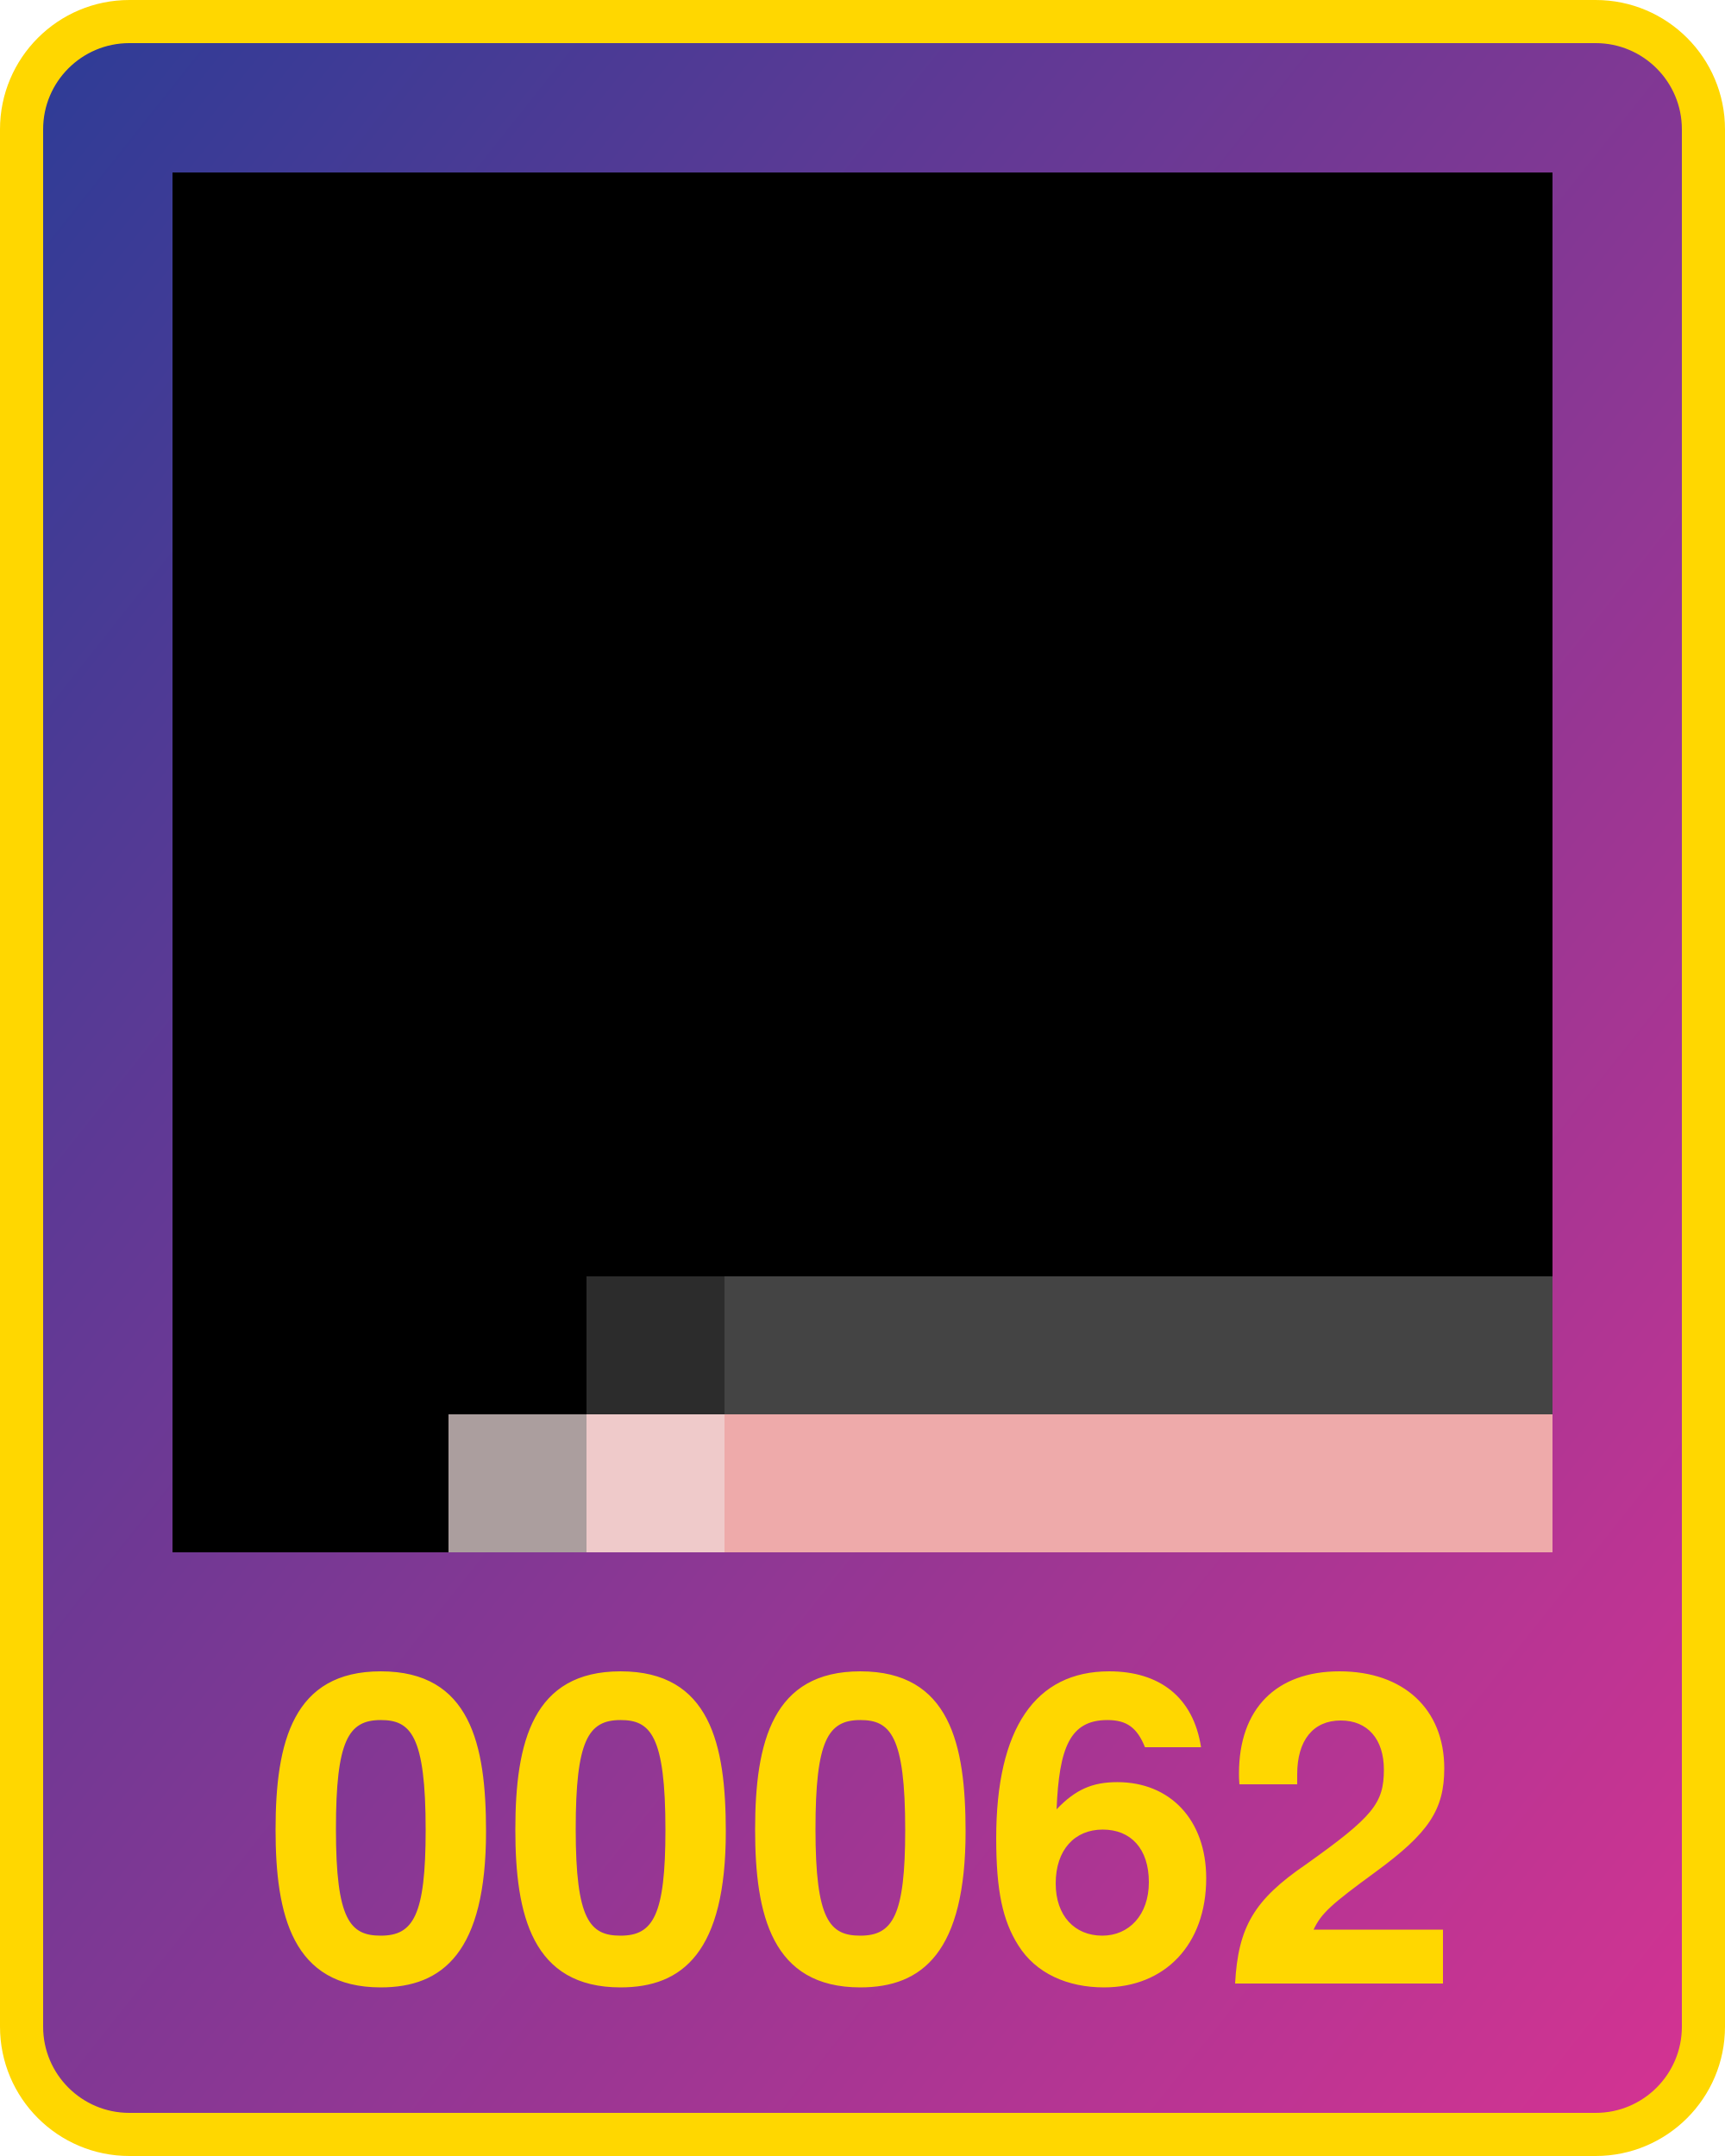
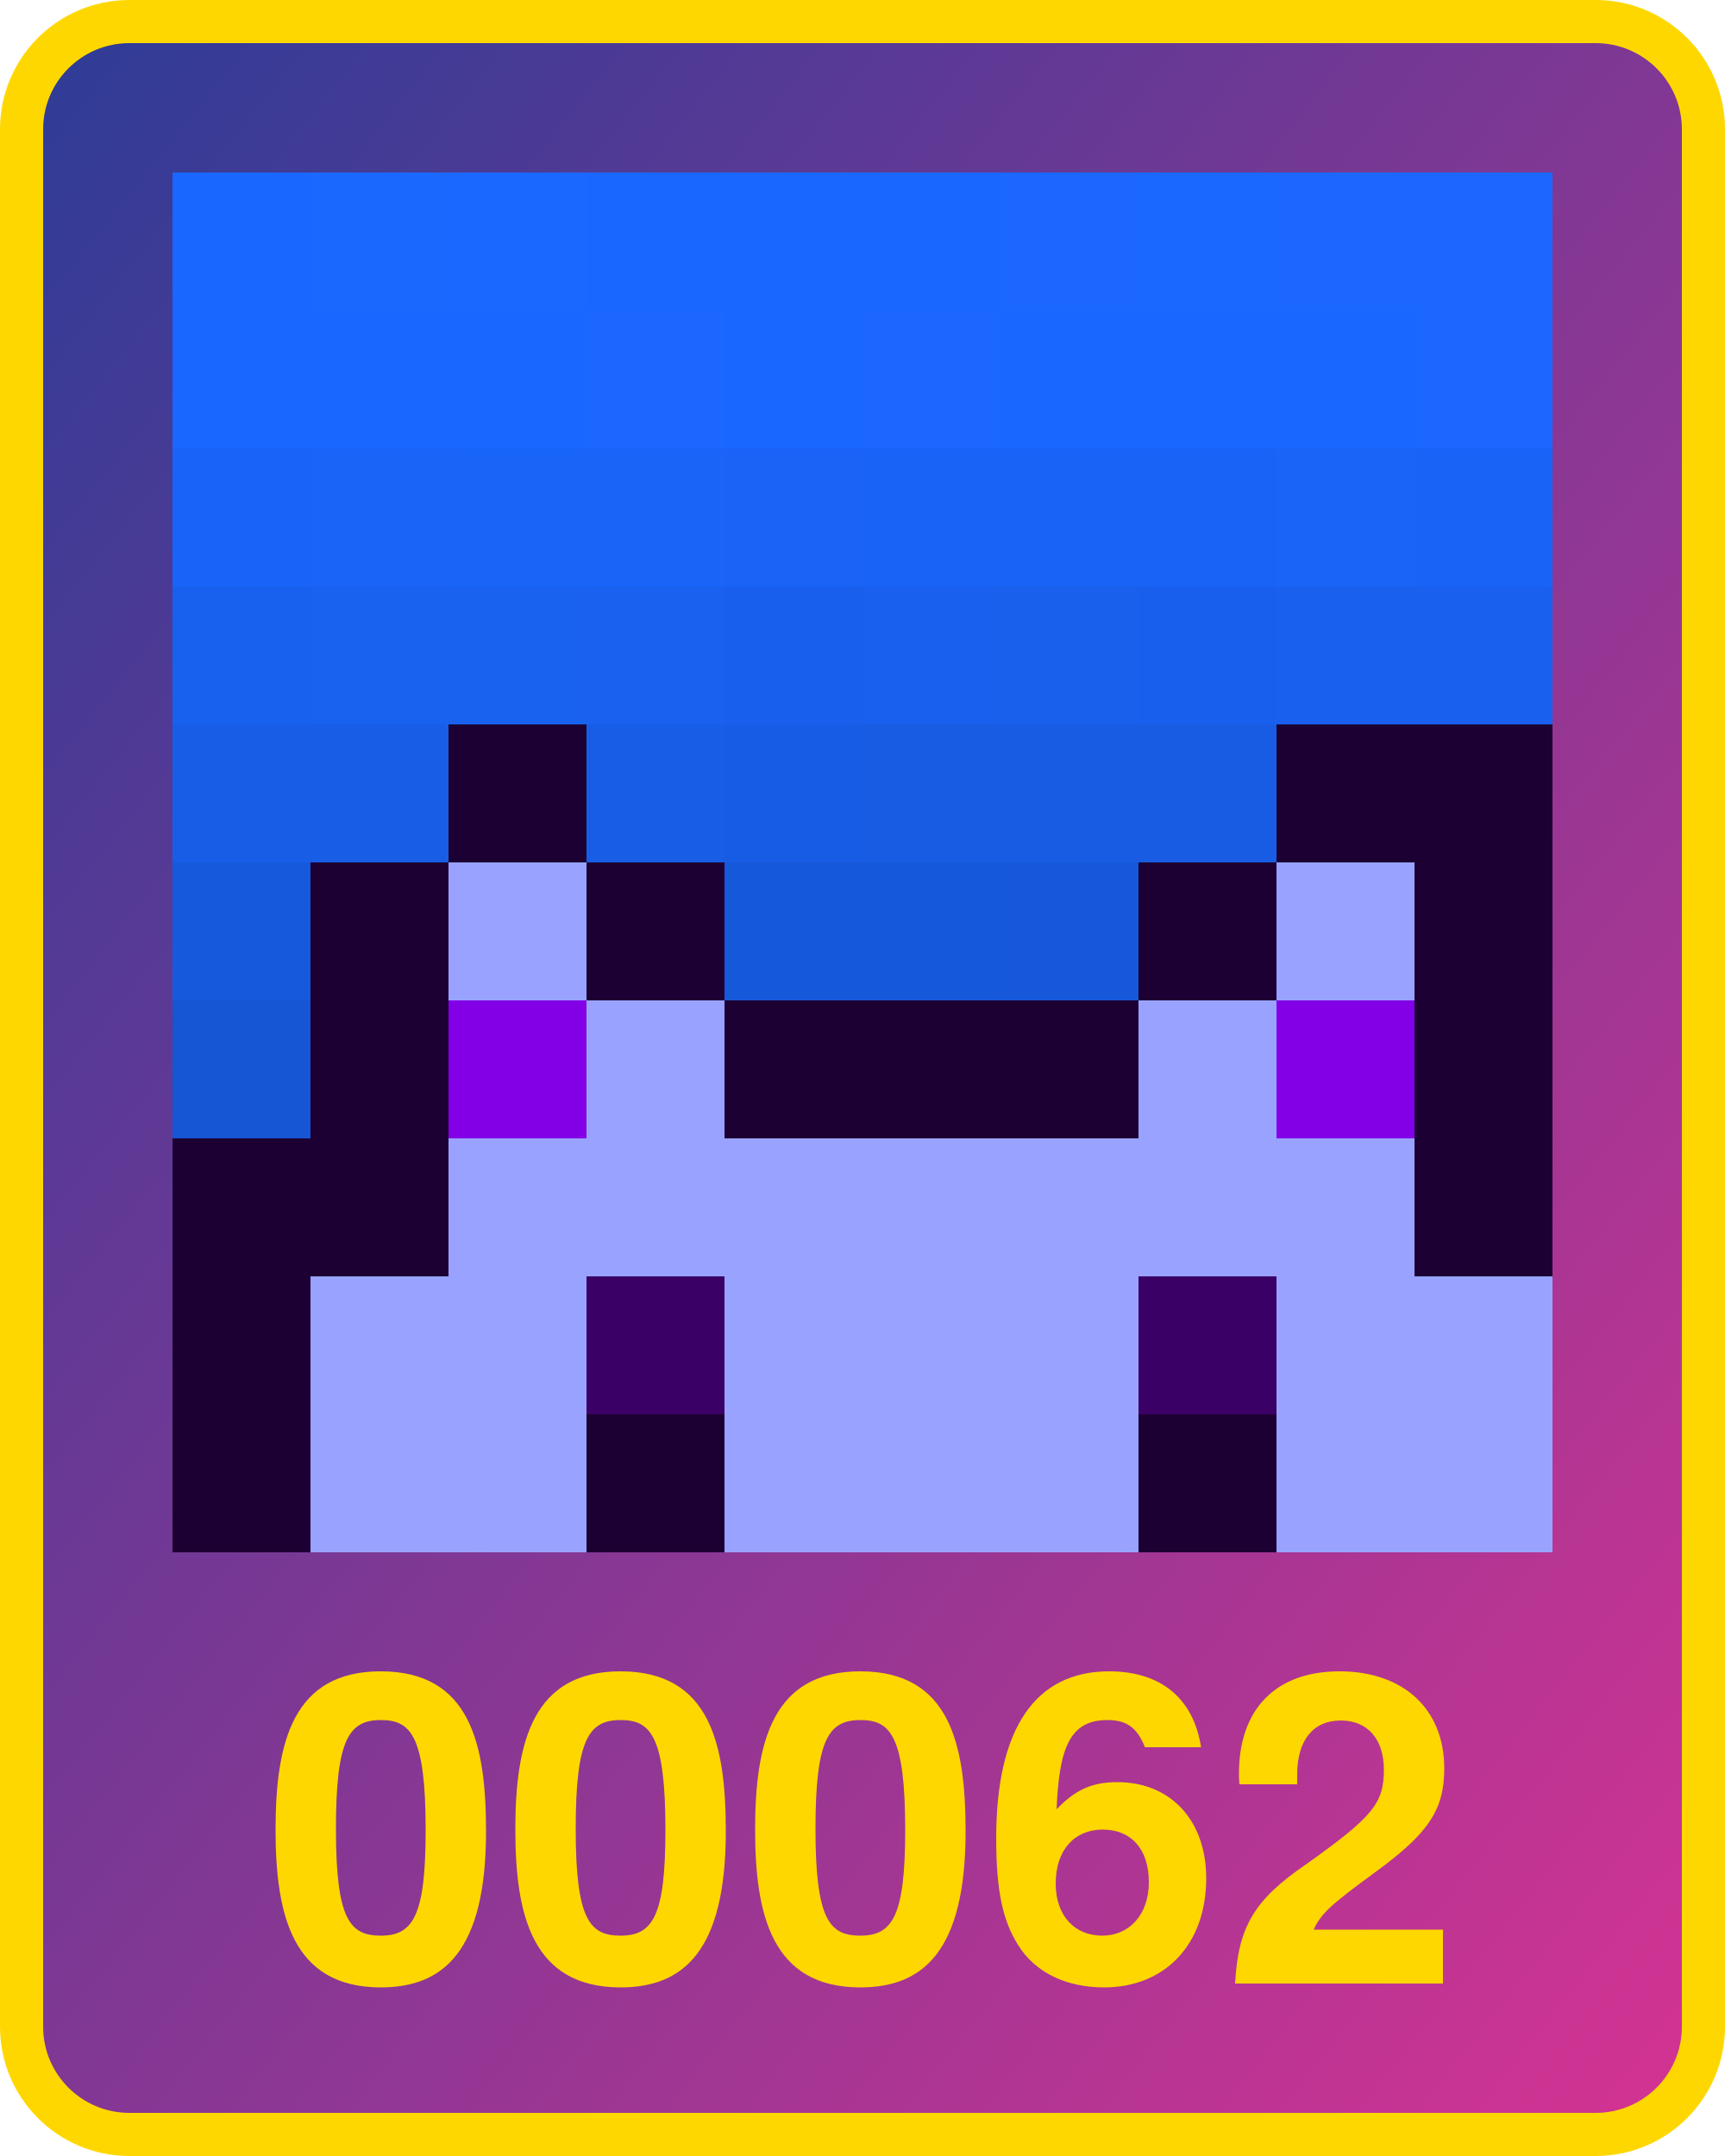
<svg xmlns="http://www.w3.org/2000/svg" width="800" height="1000">
  <defs>
    <linearGradient id="g" x1="0" x2="1" y1="0" y2="1">
      <stop offset="0%" stop-color="#2d3c96" />
      <stop offset="100%" stop-color="#d53392" />
    </linearGradient>
  </defs>
  <rect x="10" y="10" width="780" height="980" fill="url(#g)" rx="50" ry="50" stroke="gold" stroke-width="20" />
  <text x="400" y="920" width="780" text-anchor="middle" style="font:bold 200px 'Helvetica Neue';fill:gold">00062</text>
  <g transform="translate(80 80) scale(64)">
-     <rect x="0" y="0" width="1" height="1" fill="#000000" />
-     <rect x="0" y="1" width="1" height="1" fill="#000000" />
-     <rect x="0" y="2" width="1" height="1" fill="#000000" />
-     <rect x="0" y="3" width="1" height="1" fill="#000000" />
-     <rect x="0" y="4" width="1" height="1" fill="#000000" />
-     <rect x="0" y="5" width="1" height="1" fill="#000000" />
-     <rect x="0" y="6" width="1" height="1" fill="#000000" />
-     <rect x="0" y="7" width="1" height="1" fill="#000000" />
-     <rect x="0" y="8" width="1" height="1" fill="#000000" />
-     <rect x="0" y="9" width="1" height="1" fill="#000000" />
-     <rect x="1" y="0" width="1" height="1" fill="#000000" />
-     <rect x="1" y="1" width="1" height="1" fill="#000000" />
-     <rect x="1" y="2" width="1" height="1" fill="#000000" />
-     <rect x="1" y="3" width="1" height="1" fill="#000000" />
-     <rect x="1" y="4" width="1" height="1" fill="#000000" />
-     <rect x="1" y="5" width="1" height="1" fill="#000000" />
-     <rect x="1" y="6" width="1" height="1" fill="#000000" />
-     <rect x="1" y="7" width="1" height="1" fill="#000000" />
-     <rect x="1" y="8" width="1" height="1" fill="#000000" />
-     <rect x="1" y="9" width="1" height="1" fill="#000000" />
-     <rect x="2" y="0" width="1" height="1" fill="#000000" />
-     <rect x="2" y="1" width="1" height="1" fill="#000000" />
-     <rect x="2" y="2" width="1" height="1" fill="#000000" />
-     <rect x="2" y="3" width="1" height="1" fill="#000000" />
-     <rect x="2" y="4" width="1" height="1" fill="#000000" />
-     <rect x="2" y="5" width="1" height="1" fill="#000000" />
-     <rect x="2" y="6" width="1" height="1" fill="#000000" />
-     <rect x="2" y="7" width="1" height="1" fill="#000000" />
-     <rect x="2" y="8" width="1" height="1" fill="#000000" />
-     <rect x="2" y="9" width="1" height="1" fill="#ab9e9e" />
-     <rect x="3" y="0" width="1" height="1" fill="#000000" />
-     <rect x="3" y="1" width="1" height="1" fill="#000000" />
-     <rect x="3" y="2" width="1" height="1" fill="#000000" />
-     <rect x="3" y="3" width="1" height="1" fill="#000000" />
-     <rect x="3" y="4" width="1" height="1" fill="#000000" />
-     <rect x="3" y="5" width="1" height="1" fill="#000000" />
-     <rect x="3" y="6" width="1" height="1" fill="#000000" />
-     <rect x="3" y="7" width="1" height="1" fill="#000000" />
-     <rect x="3" y="8" width="1" height="1" fill="#2c2c2c" />
-     <rect x="3" y="9" width="1" height="1" fill="#efcaca" />
-     <rect x="4" y="0" width="1" height="1" fill="#000000" />
-     <rect x="4" y="1" width="1" height="1" fill="#000000" />
-     <rect x="4" y="2" width="1" height="1" fill="#000000" />
-     <rect x="4" y="3" width="1" height="1" fill="#000000" />
-     <rect x="4" y="4" width="1" height="1" fill="#000000" />
-     <rect x="4" y="5" width="1" height="1" fill="#000000" />
-     <rect x="4" y="6" width="1" height="1" fill="#000000" />
-     <rect x="4" y="7" width="1" height="1" fill="#000000" />
-     <rect x="4" y="8" width="1" height="1" fill="#444444" />
-     <rect x="4" y="9" width="1" height="1" fill="#eeaaaa" />
-     <rect x="5" y="0" width="1" height="1" fill="#000000" />
-     <rect x="5" y="1" width="1" height="1" fill="#000000" />
-     <rect x="5" y="2" width="1" height="1" fill="#000000" />
-     <rect x="5" y="3" width="1" height="1" fill="#000000" />
-     <rect x="5" y="4" width="1" height="1" fill="#000000" />
-     <rect x="5" y="5" width="1" height="1" fill="#000000" />
-     <rect x="5" y="6" width="1" height="1" fill="#000000" />
-     <rect x="5" y="7" width="1" height="1" fill="#000000" />
-     <rect x="5" y="8" width="1" height="1" fill="#444444" />
-     <rect x="5" y="9" width="1" height="1" fill="#eeaaaa" />
-     <rect x="6" y="0" width="1" height="1" fill="#000000" />
-     <rect x="6" y="1" width="1" height="1" fill="#000000" />
-     <rect x="6" y="2" width="1" height="1" fill="#000000" />
-     <rect x="6" y="3" width="1" height="1" fill="#000000" />
-     <rect x="6" y="4" width="1" height="1" fill="#000000" />
-     <rect x="6" y="5" width="1" height="1" fill="#000000" />
-     <rect x="6" y="6" width="1" height="1" fill="#000000" />
-     <rect x="6" y="7" width="1" height="1" fill="#000000" />
-     <rect x="6" y="8" width="1" height="1" fill="#444444" />
-     <rect x="6" y="9" width="1" height="1" fill="#eeaaaa" />
-     <rect x="7" y="0" width="1" height="1" fill="#000000" />
-     <rect x="7" y="1" width="1" height="1" fill="#000000" />
-     <rect x="7" y="2" width="1" height="1" fill="#000000" />
-     <rect x="7" y="3" width="1" height="1" fill="#000000" />
-     <rect x="7" y="4" width="1" height="1" fill="#000000" />
-     <rect x="7" y="5" width="1" height="1" fill="#000000" />
-     <rect x="7" y="6" width="1" height="1" fill="#000000" />
-     <rect x="7" y="7" width="1" height="1" fill="#000000" />
-     <rect x="7" y="8" width="1" height="1" fill="#444444" />
-     <rect x="7" y="9" width="1" height="1" fill="#eeaaaa" />
-     <rect x="8" y="0" width="1" height="1" fill="#000000" />
-     <rect x="8" y="1" width="1" height="1" fill="#000000" />
-     <rect x="8" y="2" width="1" height="1" fill="#000000" />
-     <rect x="8" y="3" width="1" height="1" fill="#000000" />
-     <rect x="8" y="4" width="1" height="1" fill="#000000" />
-     <rect x="8" y="5" width="1" height="1" fill="#000000" />
-     <rect x="8" y="6" width="1" height="1" fill="#000000" />
-     <rect x="8" y="7" width="1" height="1" fill="#000000" />
-     <rect x="8" y="8" width="1" height="1" fill="#444444" />
-     <rect x="8" y="9" width="1" height="1" fill="#eeaaaa" />
-     <rect x="9" y="0" width="1" height="1" fill="#000000" />
-     <rect x="9" y="1" width="1" height="1" fill="#000000" />
-     <rect x="9" y="2" width="1" height="1" fill="#000000" />
-     <rect x="9" y="3" width="1" height="1" fill="#000000" />
-     <rect x="9" y="4" width="1" height="1" fill="#000000" />
-     <rect x="9" y="5" width="1" height="1" fill="#000000" />
-     <rect x="9" y="6" width="1" height="1" fill="#000000" />
-     <rect x="9" y="7" width="1" height="1" fill="#000000" />
-     <rect x="9" y="8" width="1" height="1" fill="#444444" />
-     <rect x="9" y="9" width="1" height="1" fill="#eeaaaa" />
+     <rect x="0" y="0" width="1" height="1" fill="#1a67ff" />
+     <rect x="0" y="1" width="1" height="1" fill="#1a67ff" />
+     <rect x="0" y="2" width="1" height="1" fill="#1964f8" />
+     <rect x="0" y="3" width="1" height="1" fill="#1861ef" />
+     <rect x="0" y="4" width="1" height="1" fill="#185de6" />
+     <rect x="0" y="5" width="1" height="1" fill="#1759dc" />
+     <rect x="0" y="6" width="1" height="1" fill="#1655d4" />
+     <rect x="0" y="7" width="1" height="1" fill="#1d0033" />
+     <rect x="0" y="8" width="1" height="1" fill="#1d0033" />
+     <rect x="0" y="9" width="1" height="1" fill="#1d0033" />
+     <rect x="1" y="0" width="1" height="1" fill="#1b68ff" />
+     <rect x="1" y="1" width="1" height="1" fill="#1a67ff" />
+     <rect x="1" y="2" width="1" height="1" fill="#1a64f8" />
+     <rect x="1" y="3" width="1" height="1" fill="#1961ef" />
+     <rect x="1" y="4" width="1" height="1" fill="#185de6" />
+     <rect x="1" y="5" width="1" height="1" fill="#1d0033" />
+     <rect x="1" y="6" width="1" height="1" fill="#1d0033" />
+     <rect x="1" y="7" width="1" height="1" fill="#1d0033" />
+     <rect x="1" y="8" width="1" height="1" fill="#99a3ff" />
+     <rect x="1" y="9" width="1" height="1" fill="#99a3ff" />
+     <rect x="2" y="0" width="1" height="1" fill="#1a68ff" />
+     <rect x="2" y="1" width="1" height="1" fill="#1a67ff" />
+     <rect x="2" y="2" width="1" height="1" fill="#1965f8" />
+     <rect x="2" y="3" width="1" height="1" fill="#1961ef" />
+     <rect x="2" y="4" width="1" height="1" fill="#1d0033" />
+     <rect x="2" y="5" width="1" height="1" fill="#99a3ff" />
+     <rect x="2" y="6" width="1" height="1" fill="#8300e6" />
+     <rect x="2" y="7" width="1" height="1" fill="#99a3ff" />
+     <rect x="2" y="8" width="1" height="1" fill="#99a3ff" />
+     <rect x="2" y="9" width="1" height="1" fill="#99a3ff" />
+     <rect x="3" y="0" width="1" height="1" fill="#1a67ff" />
+     <rect x="3" y="1" width="1" height="1" fill="#1b67ff" />
+     <rect x="3" y="2" width="1" height="1" fill="#1a65f8" />
+     <rect x="3" y="3" width="1" height="1" fill="#1961ee" />
+     <rect x="3" y="4" width="1" height="1" fill="#185de6" />
+     <rect x="3" y="5" width="1" height="1" fill="#1d0033" />
+     <rect x="3" y="6" width="1" height="1" fill="#99a3ff" />
+     <rect x="3" y="7" width="1" height="1" fill="#99a3ff" />
+     <rect x="3" y="8" width="1" height="1" fill="#3a0066" />
+     <rect x="3" y="9" width="1" height="1" fill="#1d0033" />
+     <rect x="4" y="0" width="1" height="1" fill="#1a67ff" />
+     <rect x="4" y="1" width="1" height="1" fill="#1a67ff" />
+     <rect x="4" y="2" width="1" height="1" fill="#1a63f6" />
+     <rect x="4" y="3" width="1" height="1" fill="#195fed" />
+     <rect x="4" y="4" width="1" height="1" fill="#175ce4" />
+     <rect x="4" y="5" width="1" height="1" fill="#1658da" />
+     <rect x="4" y="6" width="1" height="1" fill="#1d0033" />
+     <rect x="4" y="7" width="1" height="1" fill="#99a3ff" />
+     <rect x="4" y="8" width="1" height="1" fill="#99a3ff" />
+     <rect x="4" y="9" width="1" height="1" fill="#99a3ff" />
+     <rect x="5" y="0" width="1" height="1" fill="#1a67ff" />
+     <rect x="5" y="1" width="1" height="1" fill="#1b67ff" />
+     <rect x="5" y="2" width="1" height="1" fill="#1963f6" />
+     <rect x="5" y="3" width="1" height="1" fill="#1860ed" />
+     <rect x="5" y="4" width="1" height="1" fill="#175ce3" />
+     <rect x="5" y="5" width="1" height="1" fill="#1658da" />
+     <rect x="5" y="6" width="1" height="1" fill="#1d0033" />
+     <rect x="5" y="7" width="1" height="1" fill="#99a3ff" />
+     <rect x="5" y="8" width="1" height="1" fill="#99a3ff" />
+     <rect x="5" y="9" width="1" height="1" fill="#99a3ff" />
+     <rect x="6" y="0" width="1" height="1" fill="#1b67ff" />
+     <rect x="6" y="1" width="1" height="1" fill="#1a67ff" />
+     <rect x="6" y="2" width="1" height="1" fill="#1963f6" />
+     <rect x="6" y="3" width="1" height="1" fill="#1960ec" />
+     <rect x="6" y="4" width="1" height="1" fill="#175ce3" />
+     <rect x="6" y="5" width="1" height="1" fill="#1758db" />
+     <rect x="6" y="6" width="1" height="1" fill="#1d0033" />
+     <rect x="6" y="7" width="1" height="1" fill="#99a3ff" />
+     <rect x="6" y="8" width="1" height="1" fill="#99a3ff" />
+     <rect x="6" y="9" width="1" height="1" fill="#99a3ff" />
+     <rect x="7" y="0" width="1" height="1" fill="#1a68ff" />
+     <rect x="7" y="1" width="1" height="1" fill="#1a67ff" />
+     <rect x="7" y="2" width="1" height="1" fill="#1964f6" />
+     <rect x="7" y="3" width="1" height="1" fill="#185fed" />
+     <rect x="7" y="4" width="1" height="1" fill="#185ce3" />
+     <rect x="7" y="5" width="1" height="1" fill="#1d0033" />
+     <rect x="7" y="6" width="1" height="1" fill="#99a3ff" />
+     <rect x="7" y="7" width="1" height="1" fill="#99a3ff" />
+     <rect x="7" y="8" width="1" height="1" fill="#3a0066" />
+     <rect x="7" y="9" width="1" height="1" fill="#1d0033" />
+     <rect x="8" y="0" width="1" height="1" fill="#1b67ff" />
+     <rect x="8" y="1" width="1" height="1" fill="#1a67ff" />
+     <rect x="8" y="2" width="1" height="1" fill="#1a64f6" />
+     <rect x="8" y="3" width="1" height="1" fill="#1860ed" />
+     <rect x="8" y="4" width="1" height="1" fill="#1d0033" />
+     <rect x="8" y="5" width="1" height="1" fill="#99a3ff" />
+     <rect x="8" y="6" width="1" height="1" fill="#8300e6" />
+     <rect x="8" y="7" width="1" height="1" fill="#99a3ff" />
+     <rect x="8" y="8" width="1" height="1" fill="#99a3ff" />
+     <rect x="8" y="9" width="1" height="1" fill="#99a3ff" />
+     <rect x="9" y="0" width="1" height="1" fill="#1b67ff" />
+     <rect x="9" y="1" width="1" height="1" fill="#1b67ff" />
+     <rect x="9" y="2" width="1" height="1" fill="#1964f6" />
+     <rect x="9" y="3" width="1" height="1" fill="#1860ed" />
+     <rect x="9" y="4" width="1" height="1" fill="#1d0033" />
+     <rect x="9" y="5" width="1" height="1" fill="#1d0033" />
+     <rect x="9" y="6" width="1" height="1" fill="#1d0033" />
+     <rect x="9" y="7" width="1" height="1" fill="#1d0033" />
+     <rect x="9" y="8" width="1" height="1" fill="#99a3ff" />
+     <rect x="9" y="9" width="1" height="1" fill="#99a3ff" />
  </g>
</svg>
